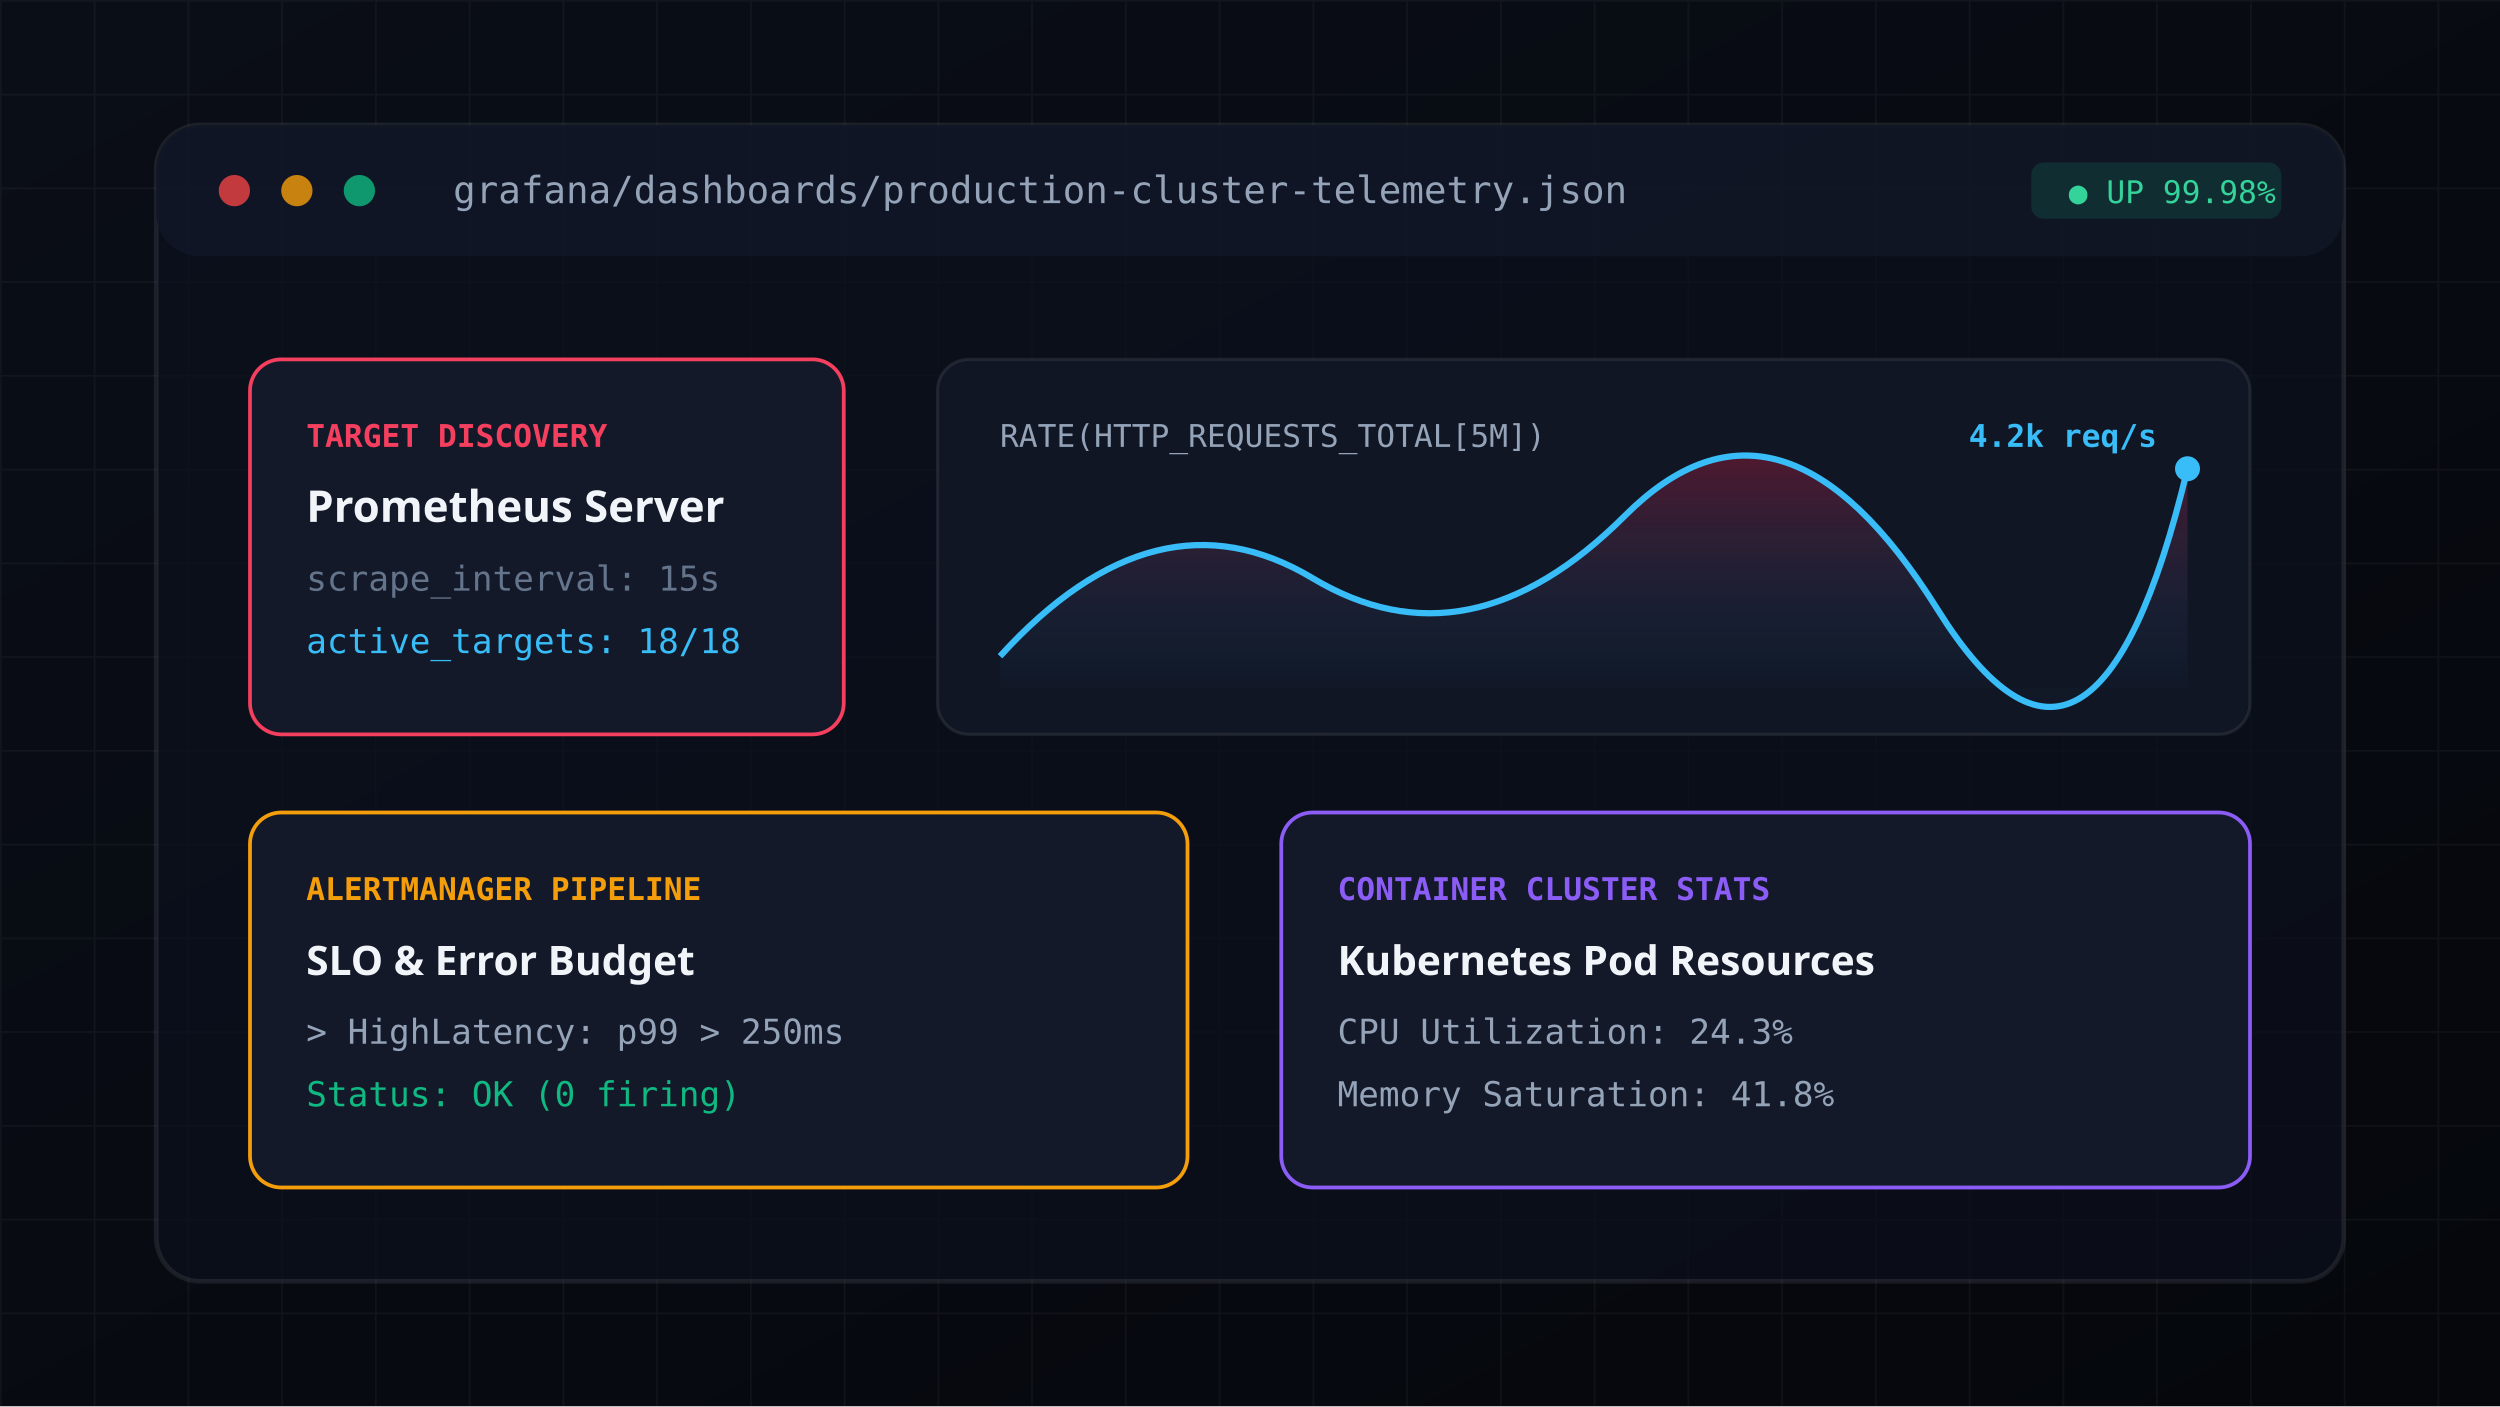
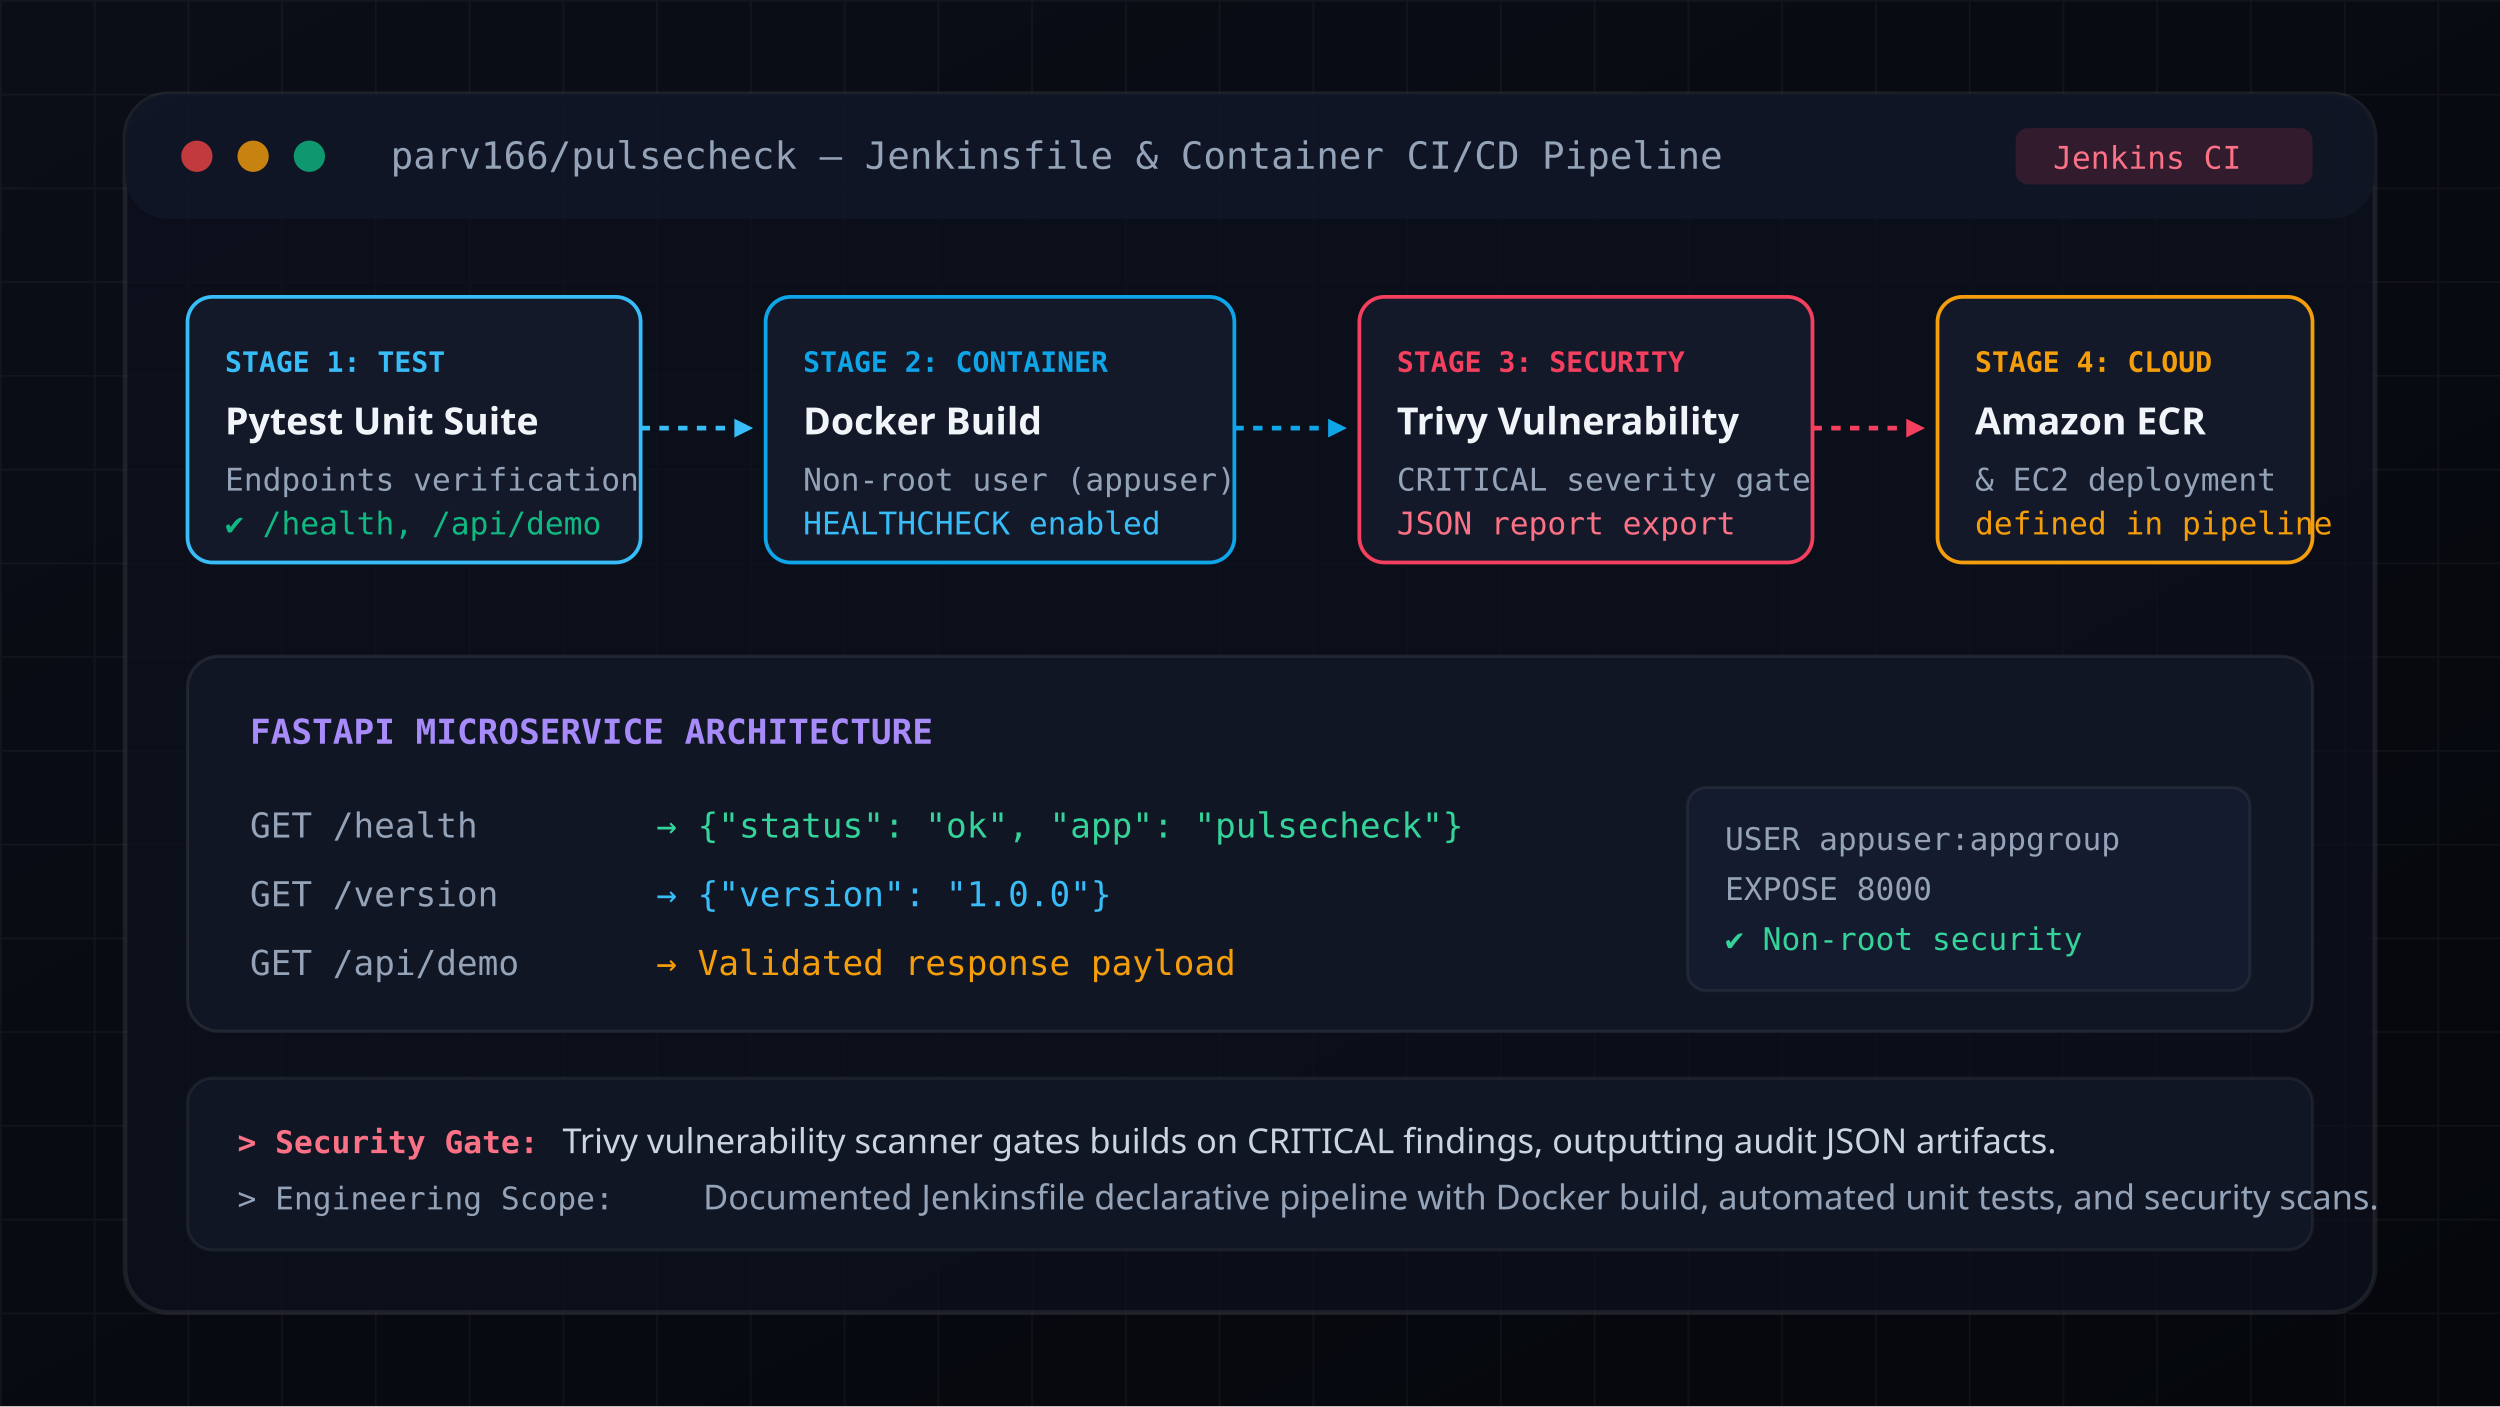
<svg xmlns="http://www.w3.org/2000/svg" viewBox="0 0 800 450" width="100%" height="100%" fill="none">
  <defs>
-     <linearGradient id="bgGrad2" x1="0%" y1="0%" x2="100%" y2="100%">
-       <stop offset="0%" stop-color="#0a0e17" />
+     <linearGradient id="pcBg" x1="0%" y1="0%" x2="100%" y2="100%">
+       <stop offset="0%" stop-color="#0b0e17" />
      <stop offset="100%" stop-color="#05070c" />
    </linearGradient>
-     <linearGradient id="grafanaGrad" x1="0%" y1="0%" x2="100%" y2="0%">
-       <stop offset="0%" stop-color="#f97316" />
-       <stop offset="100%" stop-color="#eab308" />
+     <linearGradient id="pcGlow" x1="0%" y1="0%" x2="100%" y2="0%">
+       <stop offset="0%" stop-color="#f43f5e" />
+       <stop offset="100%" stop-color="#f59e0b" />
    </linearGradient>
-     <linearGradient id="promGrad" x1="0%" y1="0%" x2="0%" y2="100%">
-       <stop offset="0%" stop-color="#e11d48" stop-opacity="0.3" />
-       <stop offset="100%" stop-color="#0284c7" stop-opacity="0.0" />
+     <linearGradient id="pcViolet" x1="0%" y1="0%" x2="0%" y2="100%">
+       <stop offset="0%" stop-color="#3b82f6" stop-opacity="0.3" />
+       <stop offset="100%" stop-color="#06b6d4" stop-opacity="0.05" />
    </linearGradient>
-     <pattern id="grid2" width="30" height="30" patternUnits="userSpaceOnUse">
+     <pattern id="pcGrid" width="30" height="30" patternUnits="userSpaceOnUse">
      <path d="M 30 0 L 0 0 0 30" fill="none" stroke="rgba(255, 255, 255, 0.04)" stroke-width="1" />
    </pattern>
  </defs>
-   <rect width="800" height="450" fill="url(#bgGrad2)" />
-   <rect width="800" height="450" fill="url(#grid2)" />
-   <rect x="50" y="40" width="700" height="370" rx="14" fill="#0c111d" fill-opacity="0.7" stroke="rgba(255,255,255,0.08)" stroke-width="1.5" />
-   <rect x="50" y="40" width="700" height="42" rx="14" fill="#111726" fill-opacity="0.9" />
-   <circle cx="75" cy="61" r="5" fill="#ef4444" fill-opacity="0.8" />
-   <circle cx="95" cy="61" r="5" fill="#f59e0b" fill-opacity="0.8" />
-   <circle cx="115" cy="61" r="5" fill="#10b981" fill-opacity="0.8" />
-   <text x="145" y="65" fill="#94a3b8" font-family="monospace" font-size="12" font-weight="500">grafana/dashboards/production-cluster-telemetry.json</text>
-   <rect x="650" y="52" width="80" height="18" rx="4" fill="#10b981" fill-opacity="0.15" />
-   <text x="662" y="65" fill="#34d399" font-family="monospace" font-size="10">● UP 99.98%</text>
-   <g transform="translate(80, 115)">
-     <rect width="190" height="120" rx="10" fill="#131929" stroke="#f43f5e" stroke-width="1.2" />
-     <text x="18" y="28" fill="#f43f5e" font-family="monospace" font-size="10" font-weight="bold">TARGET DISCOVERY</text>
-     <text x="18" y="52" fill="#f1f5f9" font-family="sans-serif" font-size="14" font-weight="600">Prometheus Server</text>
-     <text x="18" y="74" fill="#64748b" font-family="monospace" font-size="11">scrape_interval: 15s</text>
-     <text x="18" y="94" fill="#38bdf8" font-family="monospace" font-size="11">active_targets: 18/18</text>
+   <rect width="800" height="450" fill="url(#pcBg)" />
+   <rect width="800" height="450" fill="url(#pcGrid)" />
+   <rect x="40" y="30" width="720" height="390" rx="14" fill="#0c111d" fill-opacity="0.75" stroke="rgba(255,255,255,0.08)" stroke-width="1.5" />
+   <rect x="40" y="30" width="720" height="40" rx="14" fill="#111726" fill-opacity="0.9" />
+   <circle cx="63" cy="50" r="5" fill="#ef4444" fill-opacity="0.8" />
+   <circle cx="81" cy="50" r="5" fill="#f59e0b" fill-opacity="0.8" />
+   <circle cx="99" cy="50" r="5" fill="#10b981" fill-opacity="0.8" />
+   <text x="125" y="54" fill="#94a3b8" font-family="'JetBrains Mono', monospace" font-size="12">parv166/pulsecheck — Jenkinsfile &amp; Container CI/CD Pipeline</text>
+   <rect x="645" y="41" width="95" height="18" rx="4" fill="#f43f5e" fill-opacity="0.15" />
+   <text x="657" y="54" fill="#fb7185" font-family="'JetBrains Mono', monospace" font-size="10">Jenkins CI</text>
+   <g transform="translate(60, 95)">
+     <rect width="145" height="85" rx="8" fill="#131929" stroke="#38bdf8" stroke-width="1.2" />
+     <text x="12" y="24" fill="#38bdf8" font-family="'JetBrains Mono', monospace" font-size="9" font-weight="bold">STAGE 1: TEST</text>
+     <text x="12" y="44" fill="#f1f5f9" font-family="sans-serif" font-size="12" font-weight="600">Pytest Unit Suite</text>
+     <text x="12" y="62" fill="#94a3b8" font-family="'JetBrains Mono', monospace" font-size="10">Endpoints verification</text>
+     <text x="12" y="76" fill="#10b981" font-family="'JetBrains Mono', monospace" font-size="10">✔ /health, /api/demo</text>
+     <path d="M 145 42 L 175 42" stroke="#38bdf8" stroke-width="1.5" stroke-dasharray="3 3" />
+     <polygon points="175,39 181,42 175,45" fill="#38bdf8" />
+     <g transform="translate(185, 0)">
+       <rect width="150" height="85" rx="8" fill="#131929" stroke="#0ea5e9" stroke-width="1.2" />
+       <text x="12" y="24" fill="#0ea5e9" font-family="'JetBrains Mono', monospace" font-size="9" font-weight="bold">STAGE 2: CONTAINER</text>
+       <text x="12" y="44" fill="#f1f5f9" font-family="sans-serif" font-size="12" font-weight="600">Docker Build</text>
+       <text x="12" y="62" fill="#94a3b8" font-family="'JetBrains Mono', monospace" font-size="10">Non-root user (appuser)</text>
+       <text x="12" y="76" fill="#38bdf8" font-family="'JetBrains Mono', monospace" font-size="10">HEALTHCHECK enabled</text>
+     </g>
+     <path d="M 335 42 L 365 42" stroke="#0ea5e9" stroke-width="1.5" stroke-dasharray="3 3" />
+     <polygon points="365,39 371,42 365,45" fill="#0ea5e9" />
+     <g transform="translate(375, 0)">
+       <rect width="145" height="85" rx="8" fill="#131929" stroke="#f43f5e" stroke-width="1.2" />
+       <text x="12" y="24" fill="#f43f5e" font-family="'JetBrains Mono', monospace" font-size="9" font-weight="bold">STAGE 3: SECURITY</text>
+       <text x="12" y="44" fill="#f1f5f9" font-family="sans-serif" font-size="12" font-weight="600">Trivy Vulnerability</text>
+       <text x="12" y="62" fill="#94a3b8" font-family="'JetBrains Mono', monospace" font-size="10">CRITICAL severity gate</text>
+       <text x="12" y="76" fill="#fb7185" font-family="'JetBrains Mono', monospace" font-size="10">JSON report export</text>
+     </g>
+     <path d="M 520 42 L 550 42" stroke="#f43f5e" stroke-width="1.5" stroke-dasharray="3 3" />
+     <polygon points="550,39 556,42 550,45" fill="#f43f5e" />
+     <g transform="translate(560, 0)">
+       <rect width="120" height="85" rx="8" fill="#131929" stroke="#f59e0b" stroke-width="1.2" />
+       <text x="12" y="24" fill="#f59e0b" font-family="'JetBrains Mono', monospace" font-size="9" font-weight="bold">STAGE 4: CLOUD</text>
+       <text x="12" y="44" fill="#f1f5f9" font-family="sans-serif" font-size="12" font-weight="600">Amazon ECR</text>
+       <text x="12" y="62" fill="#94a3b8" font-family="'JetBrains Mono', monospace" font-size="10">&amp; EC2 deployment</text>
+       <text x="12" y="76" fill="#f59e0b" font-family="'JetBrains Mono', monospace" font-size="10">defined in pipeline</text>
+     </g>
  </g>
-   <g transform="translate(300, 115)">
-     <rect width="420" height="120" rx="10" fill="#111624" stroke="rgba(255,255,255,0.08)" />
-     <text x="20" y="28" fill="#94a3b8" font-family="monospace" font-size="10">RATE(HTTP_REQUESTS_TOTAL[5M])</text>
-     <path d="M 20 95 Q 70 40 120 70 T 220 50 T 320 80 T 400 35 L 400 105 L 20 105 Z" fill="url(#promGrad)" />
-     <path d="M 20 95 Q 70 40 120 70 T 220 50 T 320 80 T 400 35" stroke="#38bdf8" stroke-width="2" fill="none" />
-     <circle cx="400" cy="35" r="4" fill="#38bdf8" />
-     <text x="330" y="28" fill="#38bdf8" font-family="monospace" font-size="10" font-weight="bold">4.2k req/s</text>
+   <g transform="translate(60, 210)">
+     <rect width="680" height="120" rx="10" fill="#111624" stroke="rgba(255,255,255,0.08)" />
+     <text x="20" y="28" fill="#a78bfa" font-family="'JetBrains Mono', monospace" font-size="11" font-weight="bold">FASTAPI MICROSERVICE ARCHITECTURE</text>
+     <g transform="translate(20, 42)">
+       <text x="0" y="16" fill="#94a3b8" font-family="'JetBrains Mono', monospace" font-size="11">GET /health</text>
+       <text x="130" y="16" fill="#34d399" font-family="'JetBrains Mono', monospace" font-size="11">→ {"status": "ok", "app": "pulsecheck"}</text>
+       <text x="0" y="38" fill="#94a3b8" font-family="'JetBrains Mono', monospace" font-size="11">GET /version</text>
+       <text x="130" y="38" fill="#38bdf8" font-family="'JetBrains Mono', monospace" font-size="11">→ {"version": "1.0.0"}</text>
+       <text x="0" y="60" fill="#94a3b8" font-family="'JetBrains Mono', monospace" font-size="11">GET /api/demo</text>
+       <text x="130" y="60" fill="#f59e0b" font-family="'JetBrains Mono', monospace" font-size="11">→ Validated response payload</text>
+     </g>
+     <g transform="translate(480, 42)">
+       <rect width="180" height="65" rx="6" fill="#151b2e" stroke="rgba(255,255,255,0.06)" />
+       <text x="12" y="20" fill="#94a3b8" font-family="'JetBrains Mono', monospace" font-size="10">USER appuser:appgroup</text>
+       <text x="12" y="36" fill="#94a3b8" font-family="'JetBrains Mono', monospace" font-size="10">EXPOSE 8000</text>
+       <text x="12" y="52" fill="#34d399" font-family="'JetBrains Mono', monospace" font-size="10">✔ Non-root security</text>
+     </g>
  </g>
-   <g transform="translate(80, 260)">
-     <rect width="300" height="120" rx="10" fill="#131929" stroke="#f59e0b" stroke-width="1.2" />
-     <text x="18" y="28" fill="#f59e0b" font-family="monospace" font-size="10" font-weight="bold">ALERTMANAGER PIPELINE</text>
-     <text x="18" y="52" fill="#f1f5f9" font-family="sans-serif" font-size="13" font-weight="600">SLO &amp; Error Budget</text>
-     <text x="18" y="74" fill="#94a3b8" font-family="monospace" font-size="11">&gt; HighLatency: p99 &gt; 250ms</text>
-     <text x="18" y="94" fill="#10b981" font-family="monospace" font-size="11">Status: OK (0 firing)</text>
-   </g>
-   <g transform="translate(410, 260)">
-     <rect width="310" height="120" rx="10" fill="#131929" stroke="#8b5cf6" stroke-width="1.2" />
-     <text x="18" y="28" fill="#8b5cf6" font-family="monospace" font-size="10" font-weight="bold">CONTAINER CLUSTER STATS</text>
-     <text x="18" y="52" fill="#f1f5f9" font-family="sans-serif" font-size="13" font-weight="600">Kubernetes Pod Resources</text>
-     <text x="18" y="74" fill="#94a3b8" font-family="monospace" font-size="11">CPU Utilization: 24.3%</text>
-     <text x="18" y="94" fill="#94a3b8" font-family="monospace" font-size="11">Memory Saturation: 41.8%</text>
+   <g transform="translate(60, 345)">
+     <rect width="680" height="55" rx="8" fill="#111624" stroke="rgba(255,255,255,0.06)" />
+     <text x="16" y="24" fill="#fb7185" font-family="'JetBrains Mono', monospace" font-size="10" font-weight="600">&gt; Security Gate:</text>
+     <text x="120" y="24" fill="#cbd5e1" font-family="sans-serif" font-size="11">Trivy vulnerability scanner gates builds on CRITICAL findings, outputting audit JSON artifacts.</text>
+     <text x="16" y="42" fill="#94a3b8" font-family="'JetBrains Mono', monospace" font-size="10">&gt; Engineering Scope:</text>
+     <text x="165" y="42" fill="#94a3b8" font-family="sans-serif" font-size="11">Documented Jenkinsfile declarative pipeline with Docker build, automated unit tests, and security scans.</text>
  </g>
</svg>
